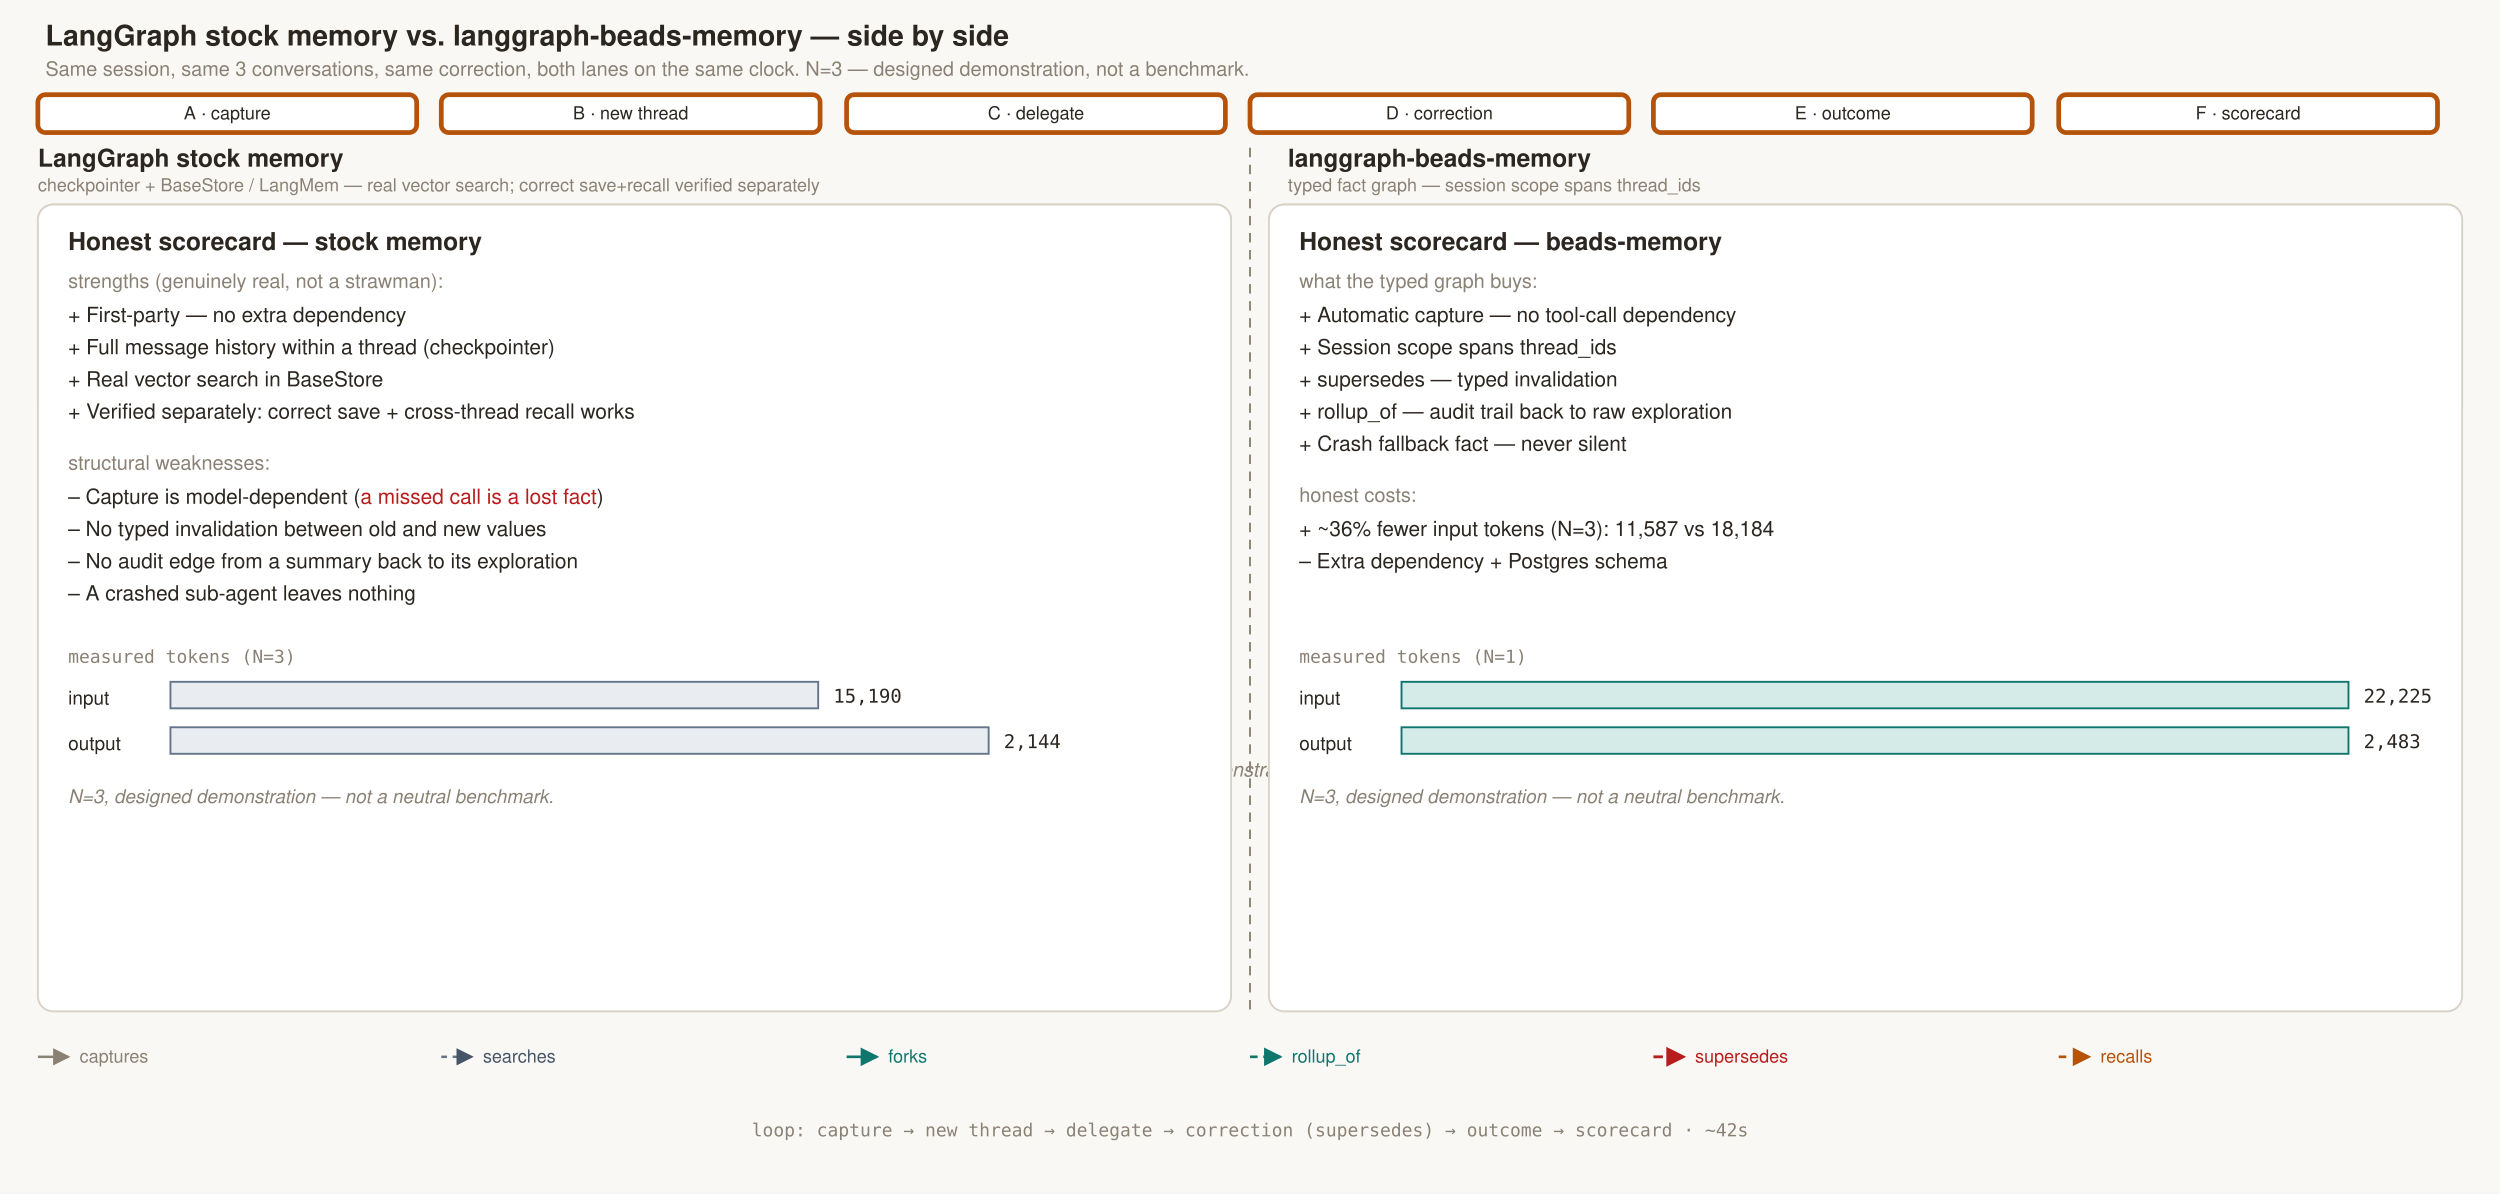
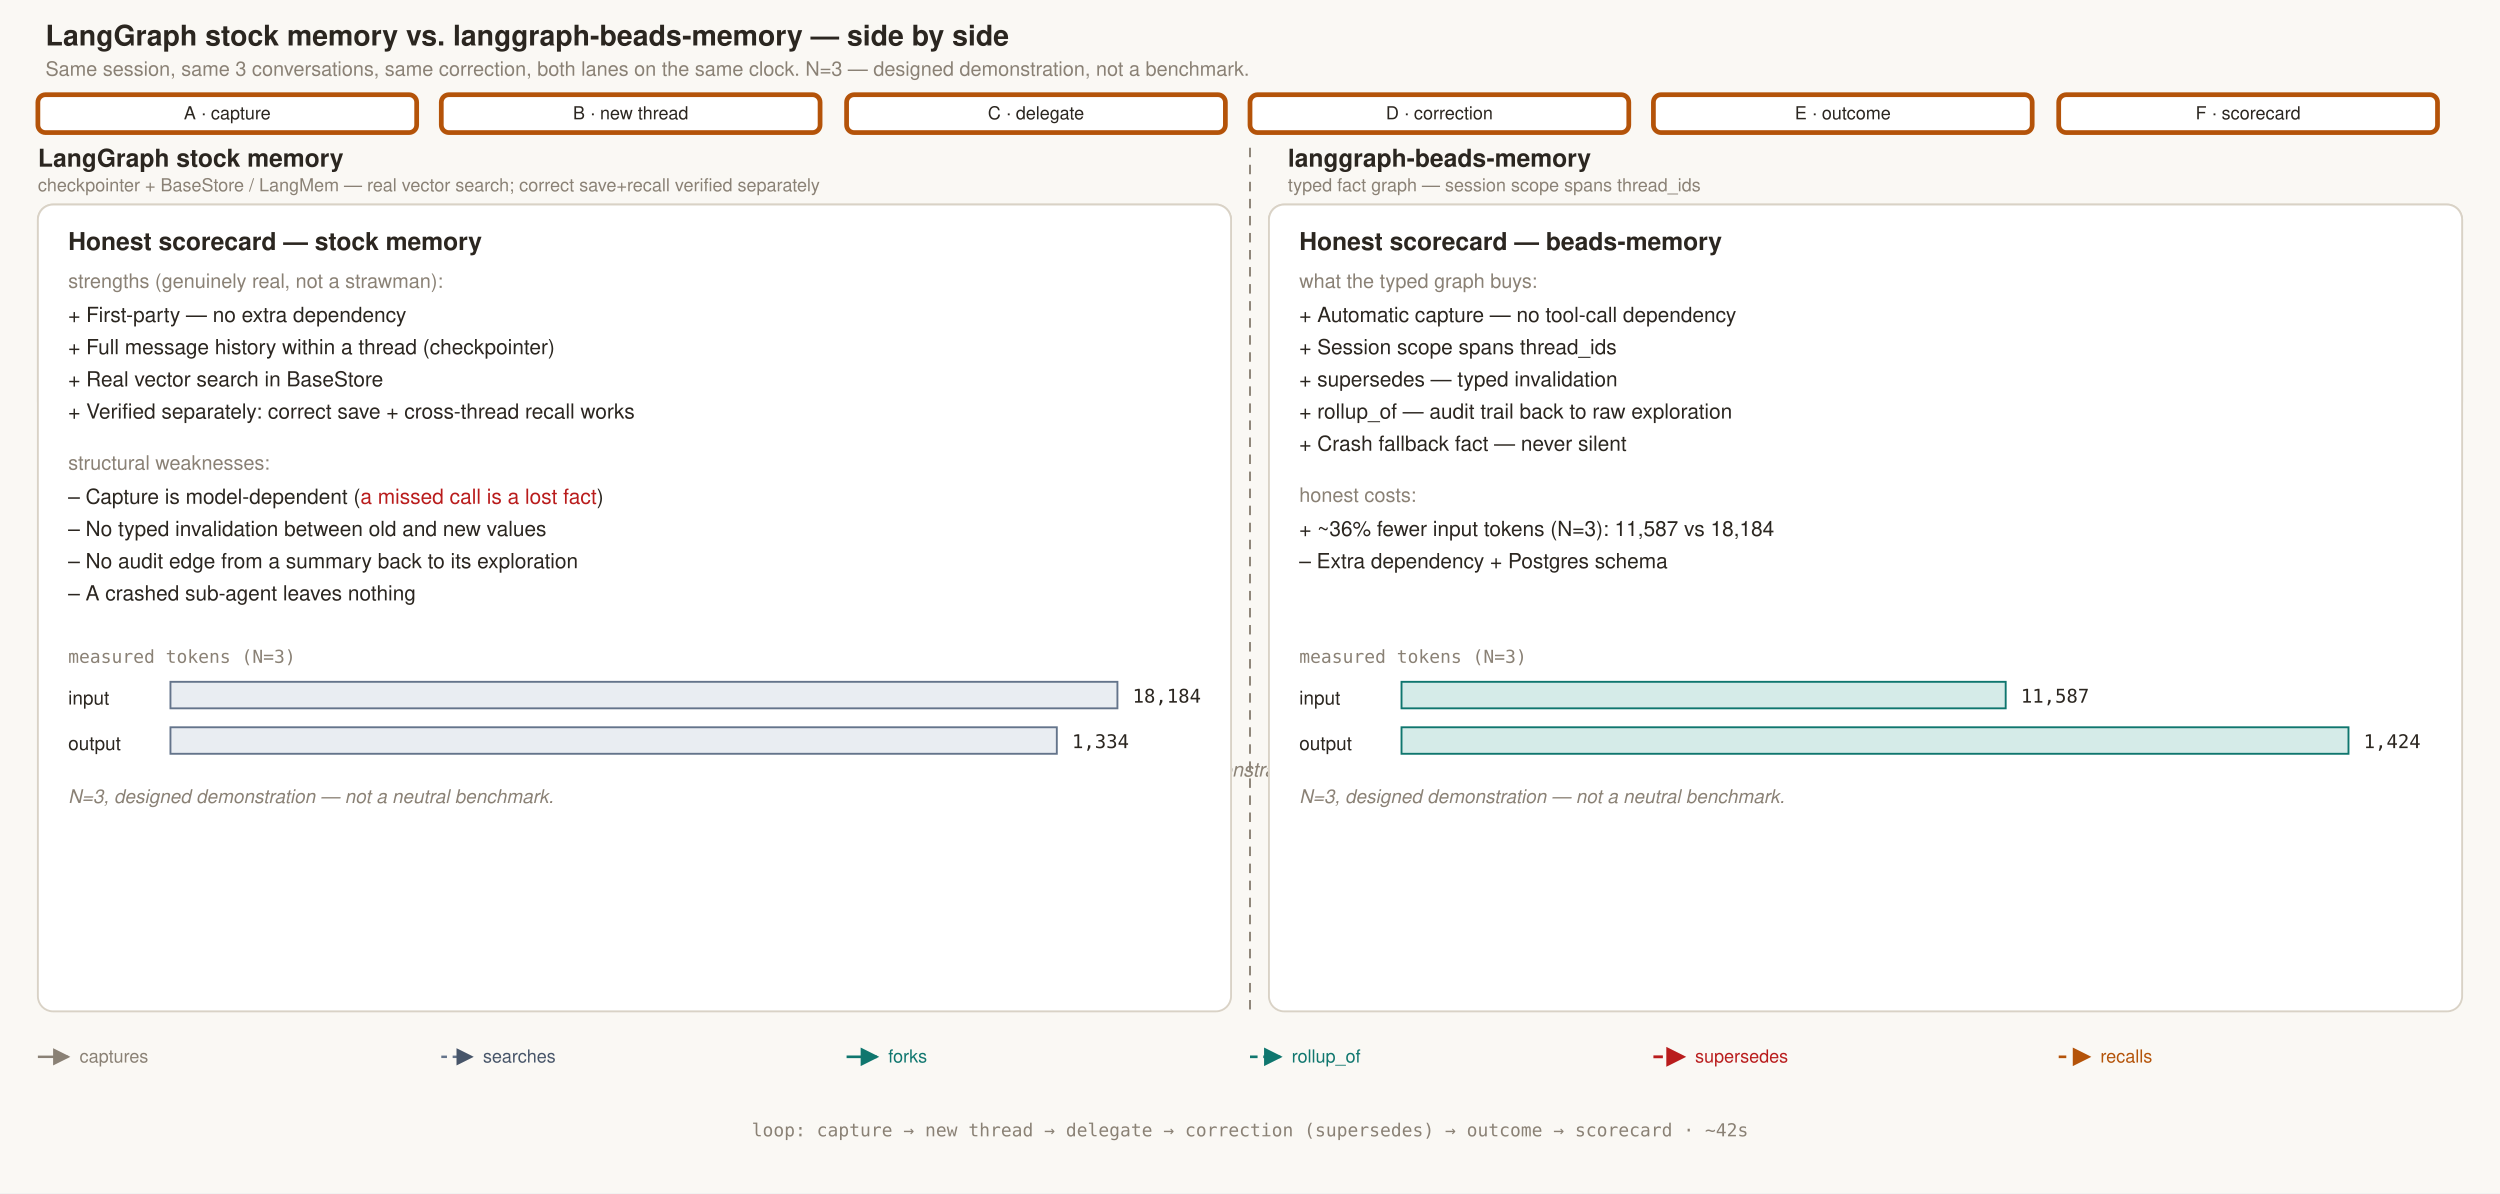
<svg xmlns="http://www.w3.org/2000/svg" viewBox="0 0 1320 630" width="1320" height="630" role="img" aria-label="Animated side-by-side comparison: LangGraph stock memory (checkpointer plus BaseStore and LangMem) versus langgraph-beads-memory (typed fact graph), run through the same three-conversation scenario. Phase A: a user states budget, self-host, and primary-source-only constraints; beads-memory captures the message and the turn's conclusion verbatim with no extraction LLM, while stock memory requires the agent to call manage_memory, which across three measured runs it did reliably, saving four whole unsplit blobs each time (checkpointer history within the thread is genuinely complete, too). Phase B: a new thread_id resets message history in both; beads-memory recalls top-K facts across threads automatically, while stock memory requires the agent to call search_memory, which it did in every run and which correctly returned the blobs it had saved. Phase C: three sub-agents research pgvector, qdrant, and weaviate; beads-memory forks isolated hash-suffixed namespaces and enforces conclude_task with rollup_of edges back to raw exploration, synthesizing a fallback fact if a sub-agent crashes; stock memory returns sub-agent results as plain messages with no isolation and no audit edge, and a crashed sub-agent returns nothing, silently. Phase D, the sharpest contrast: a budget correction from $100k to $50k. beads-memory writes a typed supersedes edge that flips the old fact to superseded, retired from retrieval but kept for audit; stock memory holds both values as separate documents with nothing marking which is current. Phase E, the measured outcome at N=3, a designed demonstration rather than a benchmark: beads-memory recommended Qdrant in all three runs and cited the corrected fifty thousand dollar budget in two of the three, quote, approximately $30,000 per year, well within our corrected budget of $50,000, end quote; stock memory recommended Weaviate in all three runs, roughly sixty thousand dollars a year and therefore over the revised budget, and cited no budget figure at all. Phase F is an honest scorecard: stock memory's real strengths are first-party simplicity, full history within a thread, real vector search in BaseStore, and cross-thread save and recall that worked in every measured run; at N=3 beads-memory used about 36 percent fewer input tokens, 11,587 versus 18,184, so its real cost is an extra dependency and Postgres schema rather than token overhead.">
  <style>
    .bg { fill: #faf8f4; }
    text { font-family: ui-sans-serif, system-ui, "Segoe UI", Helvetica, sans-serif; fill: #2b2620; }
    .mono { font-family: ui-monospace, "SF Mono", Menlo, Consolas, monospace; }
    .muted { fill: #8a8175; }
    .panelbox { fill: #ffffff; stroke: #d9d2c6; }
    .ghostbox { fill: none; stroke: #8a8175; stroke-dasharray: 5 4; }
    .lanebox { fill: #d5ebe8; stroke: #0f766e; }
    .stockbox { fill: #e9edf2; stroke: #64748b; }
    .stockDoc { fill: #dbe2ea; stroke: #475569; stroke-width: 2; }
    .string { stroke: #d9d2c6; stroke-width: 2.5; }
    .beadUser { fill: #f5e3cd; stroke: #b45309; stroke-width: 2; }
    .beadConcl { fill: #b45309; stroke: #b45309; stroke-width: 2; }
    .beadSum { fill: #0f766e; stroke: #0f766e; stroke-width: 2; }
    .beadFallback { fill: #ffffff; stroke: #8a8175; stroke-width: 2; stroke-dasharray: 3 2; }
    .flow { stroke: #8a8175; stroke-width: 1.3; fill: none; }
    .flowStock { stroke: #64748b; stroke-width: 1.3; fill: none; stroke-dasharray: 3 3; }
    .flowRecall { stroke: #b45309; stroke-width: 1.4; fill: none; stroke-dasharray: 4 4; }
    .flowAgent { stroke: #0f766e; stroke-width: 1.4; fill: none; }
    .flowRollup { stroke: #0f766e; stroke-width: 1.4; fill: none; stroke-dasharray: 4 3; }
    .flowFallback { stroke: #8a8175; stroke-width: 1.3; fill: none; stroke-dasharray: 3 3; }
    .edgeSup { stroke: #b91c1c; stroke-width: 1.5; fill: none; stroke-dasharray: 5 3; }
    .strike { stroke: #b91c1c; stroke-width: 2.2; }
    .hl { fill: none; stroke: #b45309; stroke-width: 2.5; }
    .cBead { fill: #b45309; }
    .cAgent { fill: #0f766e; }
    .cGone { fill: #b91c1c; }
    .cStock { fill: #475569; }

    @media (prefers-color-scheme: dark) {
      .bg { fill: #171512; }
      text { fill: #ece5da; }
      .muted { fill: #93897b; }
      .panelbox { fill: #201d19; stroke: #3b362e; }
      .ghostbox { stroke: #93897b; }
      .lanebox { fill: #12332f; stroke: #2dd4bf; }
      .stockbox { fill: #1c2431; stroke: #94a3b8; }
      .stockDoc { fill: #243040; stroke: #94a3b8; }
      .string { stroke: #3b362e; }
      .beadUser { fill: #3a2c17; stroke: #f59e0b; }
      .beadConcl { fill: #f59e0b; stroke: #f59e0b; }
      .beadSum { fill: #2dd4bf; stroke: #2dd4bf; }
      .beadFallback { fill: #201d19; stroke: #93897b; }
      .flow { stroke: #93897b; }
      .flowStock { stroke: #94a3b8; }
      .flowRecall { stroke: #f59e0b; }
      .flowAgent { stroke: #2dd4bf; }
      .flowRollup { stroke: #2dd4bf; }
      .flowFallback { stroke: #93897b; }
      .edgeSup { stroke: #f87171; }
      .strike { stroke: #f87171; }
      .hl { stroke: #f59e0b; }
      .cBead { fill: #f59e0b; }
      .cAgent { fill: #2dd4bf; }
      .cGone { fill: #f87171; }
      .cStock { fill: #94a3b8; }
    }

    /* 6 phases x 7s = 42s loop */
    .phA,.phB,.phC,.phD,.phE,.phF,.frameAE,.stA,.stC,.stD,.budgetBead {
      animation-duration: 42s; animation-iteration-count: infinite; animation-timing-function: ease;
    }
    .phA { animation-name: kA; } .phB { animation-name: kB; } .phC { animation-name: kC; }
    .phD { animation-name: kD; } .phE { animation-name: kE; } .phF { animation-name: kF; }
    .frameAE { animation-name: kFrameAE; }
    .stA { animation-name: kStA; } .stC { animation-name: kStC; } .stD { animation-name: kStD; }
    .budgetBead { animation-name: kBudgetBead; }

    /* phase-exclusive visibility: quick 0.6%-wide crossfade at each boundary, no lingering blank gap */
    @keyframes kA { 0%,16.067% { opacity: 1; } 16.667%,100% { opacity: 0; } }
    @keyframes kB { 0%,16.667% { opacity: 0; } 17.267%,32.733% { opacity: 1; } 33.333%,100% { opacity: 0; } }
    @keyframes kC { 0%,33.333% { opacity: 0; } 33.933%,49.4% { opacity: 1; } 50%,100% { opacity: 0; } }
    @keyframes kD { 0%,50% { opacity: 0; } 50.6%,66.067% { opacity: 1; } 66.667%,100% { opacity: 0; } }
    @keyframes kE { 0%,66.667% { opacity: 0; } 67.267%,82.733% { opacity: 1; } 83.333%,100% { opacity: 0; } }
    @keyframes kF { 0%,83.333% { opacity: 0; } 83.933%,99.4% { opacity: 1; } 100% { opacity: 0; } }

    /* the thread-panel frame covers phases A-E; phase F replaces it with the scorecard */
    @keyframes kFrameAE { 0%,82.733% { opacity: 1; } 83.333%,100% { opacity: 0; } }

    /* memory-store accumulation: appears once, then persists for the rest of the loop */
    @keyframes kStA { 0%,14% { opacity: 0; } 16%,100% { opacity: 1; } }
    @keyframes kStC { 0%,47% { opacity: 0; } 49%,100% { opacity: 1; } }
    @keyframes kStD { 0%,63% { opacity: 0; } 65%,100% { opacity: 1; } }
    /* the $100k bead: appears with the rest of phase A's captures, then dims once superseded in D */
    @keyframes kBudgetBead { 0%,14% { opacity: 0; } 16%,63% { opacity: 1; } 65%,100% { opacity: 0.35; } }

    @media (prefers-reduced-motion: reduce) {
      .phA,.phB,.phC,.phD,.phE,.frameAE,.stA,.stC,.stD,.budgetBead { animation: none; opacity: 0; }
      .phF { animation: none; opacity: 1; }
      .reducedSummary { opacity: 1; }
    }
    .reducedSummary { opacity: 0; }
  </style>
  <defs>
    <marker id="am" viewBox="0 0 8 8" refX="7" refY="4" markerWidth="7" markerHeight="7" orient="auto">
      <path d="M0 0 L8 4 L0 8 z" class="muted" fill="#8a8175" />
    </marker>
    <marker id="as" viewBox="0 0 8 8" refX="7" refY="4" markerWidth="7" markerHeight="7" orient="auto">
      <path d="M0 0 L8 4 L0 8 z" class="cStock" fill="#64748b" />
    </marker>
    <marker id="ab" viewBox="0 0 8 8" refX="7" refY="4" markerWidth="7" markerHeight="7" orient="auto">
      <path d="M0 0 L8 4 L0 8 z" class="cBead" fill="#b45309" />
    </marker>
    <marker id="aa" viewBox="0 0 8 8" refX="7" refY="4" markerWidth="7" markerHeight="7" orient="auto">
      <path d="M0 0 L8 4 L0 8 z" class="cAgent" fill="#0f766e" />
    </marker>
    <marker id="ag" viewBox="0 0 8 8" refX="7" refY="4" markerWidth="7" markerHeight="7" orient="auto">
      <path d="M0 0 L8 4 L0 8 z" class="cGone" fill="#b91c1c" />
    </marker>
  </defs>
  <rect class="bg" x="0" y="0" width="1320" height="630" />
  <text x="24" y="24" font-size="15" font-weight="650">LangGraph stock memory vs. langgraph-beads-memory — side by side</text>
  <text x="24" y="40" font-size="10.5" class="muted">Same session, same 3 conversations, same correction, both lanes on the same clock. N=3 — designed demonstration, not a benchmark.</text>
  <g font-size="9.5" class="mono muted">
    <rect x="20" y="50" width="200" height="20" rx="4" class="panelbox" />
    <text x="120" y="63" text-anchor="middle">A · capture</text>
    <rect x="233" y="50" width="200" height="20" rx="4" class="panelbox" />
    <text x="333" y="63" text-anchor="middle">B · new thread</text>
    <rect x="447" y="50" width="200" height="20" rx="4" class="panelbox" />
    <text x="547" y="63" text-anchor="middle">C · delegate</text>
    <rect x="660" y="50" width="200" height="20" rx="4" class="panelbox" />
    <text x="760" y="63" text-anchor="middle">D · correction</text>
    <rect x="873" y="50" width="200" height="20" rx="4" class="panelbox" />
    <text x="973" y="63" text-anchor="middle">E · outcome</text>
    <rect x="1087" y="50" width="200" height="20" rx="4" class="panelbox" />
    <text x="1187" y="63" text-anchor="middle">F · scorecard</text>
  </g>
  <g class="phA">
    <rect x="20" y="50" width="200" height="20" rx="4" class="hl" />
  </g>
  <g class="phB">
    <rect x="233" y="50" width="200" height="20" rx="4" class="hl" />
  </g>
  <g class="phC">
    <rect x="447" y="50" width="200" height="20" rx="4" class="hl" />
  </g>
  <g class="phD">
    <rect x="660" y="50" width="200" height="20" rx="4" class="hl" />
  </g>
  <g class="phE">
    <rect x="873" y="50" width="200" height="20" rx="4" class="hl" />
  </g>
  <g class="phF">
    <rect x="1087" y="50" width="200" height="20" rx="4" class="hl" />
  </g>
  <text x="20" y="88" font-size="13" font-weight="650">LangGraph stock memory</text>
  <text x="20" y="101" font-size="9.5" class="muted">checkpointer + BaseStore / LangMem — real vector search; correct save+recall verified separately</text>
  <text x="680" y="88" font-size="13" font-weight="650">langgraph-beads-memory</text>
  <text x="680" y="101" font-size="9.5" class="muted">typed fact graph — session scope spans thread_ids</text>
  <line x1="660" y1="78" x2="660" y2="534" class="ghostbox" />
  <rect x="20" y="108" width="630" height="112" rx="8" class="panelbox frameAE" />
  <rect x="670" y="108" width="630" height="112" rx="8" class="panelbox frameAE" />
  <g class="phA">
    <text x="32" y="126" font-size="11" class="mono muted">conversation 1 · thread_id: t1</text>
    <text x="32" y="143" font-size="12">"Pick us a vector DB. Budget <tspan font-weight="650">$100k</tspan>,</text>
    <text x="32" y="160" font-size="12">must <tspan font-weight="650">self-host</tspan>, <tspan font-weight="650">primary sources</tspan> only."</text>
    <text x="32" y="180" font-size="10.5" class="muted">checkpointer: full message history, this thread ✓</text>
    <text x="32" y="197" font-size="10.5" class="cStock">agent must call manage_memory() to persist anything</text>
    <path d="M330 220 C 330 270, 250 340, 175 356" class="flowStock" marker-end="url(#as)" />
    <text x="345" y="270" font-size="10.5" class="cStock">manage_memory(user_input) — an explicit tool call</text>
    <text x="345" y="286" font-size="10.5" class="muted">N=3: called 4x — saves whole unsplit blobs</text>
    <text x="682" y="126" font-size="11" class="mono muted">conversation 1 · thread_id: t1</text>
    <text x="682" y="143" font-size="12">"Pick us a vector DB. Budget <tspan font-weight="650">$100k</tspan>,</text>
    <text x="682" y="160" font-size="12">must <tspan font-weight="650">self-host</tspan>, <tspan font-weight="650">primary sources</tspan> only."</text>
    <text x="682" y="180" font-size="10.5" class="muted">agent → final recommendation ◆</text>
    <text x="682" y="197" font-size="10.5" class="muted">captured verbatim — no extraction LLM, no tool call</text>
    <path d="M700 220 C 700 300, 700 380, 700 442" class="flow" marker-end="url(#am)" />
    <path d="M770 220 C 770 300, 770 380, 770 442" class="flow" marker-end="url(#am)" />
    <path d="M840 220 C 840 300, 840 380, 840 442" class="flow" marker-end="url(#am)" />
    <path d="M910 214 C 910 300, 910 380, 910 442" class="flow" marker-end="url(#am)" />
    <text x="790" y="260" font-size="10.5" class="muted">captures — user_input + conclusion,</text>
    <text x="790" y="276" font-size="10.5" class="muted">verbatim, no extraction LLM</text>
  </g>
  <g class="phB">
    <text x="32" y="126" font-size="11" class="mono muted">conversation 2 · thread_id: t2 (new)</text>
    <text x="32" y="146" font-size="12">message history resets — new thread_id</text>
    <text x="32" y="168" font-size="10.5" class="cStock">agent must decide to call search_memory() to recall</text>
    <text x="32" y="185" font-size="10.5" class="muted">anything it previously chose to save</text>
    <path d="M175 356 C 250 320, 300 260, 330 220" class="flowStock" marker-end="url(#as)" />
    <text x="345" y="270" font-size="10.5" class="cStock">search_memory("budget, self-host, db")?</text>
    <text x="345" y="286" font-size="10.5" class="muted">N=3: returns the saved blobs ✓</text>
    <text x="682" y="126" font-size="11" class="mono muted">conversation 2 · thread_id: t2 (new)</text>
    <text x="682" y="146" font-size="12">"Investigate our options in depth."</text>
    <path d="M700 442 C 700 380, 700 300, 700 220" class="flowRecall" marker-end="url(#ab)" />
    <path d="M770 442 C 770 380, 770 300, 770 220" class="flowRecall" marker-end="url(#ab)" />
    <text x="790" y="176" font-size="10.5" class="cBead">recalls: top-K by similarity</text>
    <text x="790" y="192" font-size="10.5" class="cBead">+ short ids, injected automatically</text>
  </g>
  <g class="phC">
    <text x="32" y="126" font-size="11" class="mono muted">t2 — delegating research</text>
    <text x="32" y="143" font-size="11" class="muted">supervisor invokes 3 sub-agents</text>
    <path d="M330 220 C 260 232, 180 242, 135 250" class="flow" marker-end="url(#am)" />
    <path d="M330 220 L 315 250" class="flow" marker-end="url(#am)" />
    <path d="M330 220 C 400 232, 460 242, 495 250" class="flow" marker-end="url(#am)" />
    <text x="335" y="238" font-size="9.5" class="muted" text-anchor="middle">invoke</text>
    <rect x="60" y="250" width="150" height="70" rx="7" class="stockbox" />
    <text x="70" y="268" font-size="10" class="mono">pgvector agent</text>
    <text x="70" y="282" font-size="9" class="mono muted">(subgraph call)</text>
    <rect x="240" y="250" width="150" height="70" rx="7" class="stockbox" />
    <text x="250" y="268" font-size="10" class="mono">qdrant agent</text>
    <text x="250" y="282" font-size="9" class="mono muted">(subgraph call)</text>
    <rect x="420" y="250" width="150" height="70" rx="7" class="stockbox" />
    <text x="430" y="268" font-size="10" class="mono">weaviate agent</text>
    <text x="430" y="282" font-size="9" class="mono muted">(subgraph call)</text>
    <line x1="488" y1="278" x2="502" y2="292" class="edgeSup" />
    <line x1="502" y1="278" x2="488" y2="292" class="edgeSup" />
    <path d="M135 320 C 200 355, 260 380, 300 400" class="flow" marker-end="url(#am)" />
    <path d="M315 320 C 310 355, 305 380, 300 400" class="flow" marker-end="url(#am)" />
    <text x="310" y="360" font-size="10" class="muted">returns as messages</text>
    <text x="310" y="374" font-size="9.5" class="muted">no edge back to the exploration</text>
    <text x="495" y="335" font-size="9" class="cGone" text-anchor="middle">crash — returns nothing,</text>
    <text x="495" y="348" font-size="9" class="cGone" text-anchor="middle">parent unaware, silently</text>
    <text x="682" y="126" font-size="11" class="mono muted">t2 — delegating research</text>
    <text x="682" y="143" font-size="11" class="muted">supervisor forks 3 isolated namespaces</text>
    <path d="M985 220 C 900 232, 820 242, 775 250" class="flowAgent" marker-end="url(#aa)" />
    <path d="M985 220 L 955 250" class="flowAgent" marker-end="url(#aa)" />
    <path d="M985 220 C 1070 232, 1110 242, 1135 250" class="flowAgent" marker-end="url(#aa)" />
    <text x="985" y="238" font-size="9.5" class="cAgent" text-anchor="middle">forks: hash-suffixed namespace each</text>
    <rect x="700" y="250" width="150" height="70" rx="7" class="lanebox" />
    <text x="710" y="268" font-size="10" class="mono">pgvector</text>
    <text x="710" y="282" font-size="9" class="mono muted">task/sub-3f2a</text>
    <rect x="880" y="250" width="150" height="70" rx="7" class="lanebox" />
    <text x="890" y="268" font-size="10" class="mono">qdrant</text>
    <text x="890" y="282" font-size="9" class="mono muted">task/sub-91cc</text>
    <rect x="1060" y="250" width="150" height="70" rx="7" class="lanebox" />
    <text x="1070" y="268" font-size="10" class="mono">weaviate</text>
    <text x="1070" y="282" font-size="9" class="mono muted">task/sub-d04e</text>
    <circle cx="865" cy="285" r="7" fill="none" class="edgeSup" />
    <line x1="861" y1="281" x2="869" y2="289" class="edgeSup" />
    <text x="865" y="345" font-size="9" class="cGone" text-anchor="middle">siblings never see each other</text>
    <line x1="1128" y1="278" x2="1142" y2="292" class="edgeSup" />
    <line x1="1142" y1="278" x2="1128" y2="292" class="edgeSup" />
    <path d="M775 320 C 850 380, 950 420, 990 442" class="flowRollup" marker-end="url(#aa)" />
    <path d="M955 320 C 1000 380, 1040 420, 1060 442" class="flowRollup" marker-end="url(#aa)" />
    <path d="M1135 320 C 1135 380, 1132 420, 1130 442" class="flowFallback" marker-end="url(#am)" />
    <text x="900" y="382" font-size="9.5" class="cAgent" text-anchor="middle">conclude_task (enforced) →</text>
    <text x="900" y="395" font-size="9.5" class="cAgent" text-anchor="middle">one Σ each, rollup_of raw facts</text>
    <text x="1135" y="335" font-size="9" class="cGone" text-anchor="middle">no call —</text>
    <text x="1135" y="348" font-size="8.5" class="muted" text-anchor="middle">wrapper synthesizes; rollup_of still recorded</text>
  </g>
  <g class="phD">
    <text x="32" y="126" font-size="11" class="mono muted">t2 — correction</text>
    <text x="32" y="146" font-size="12">"Correction: budget is <tspan font-weight="650">$50k</tspan>, not $100k."</text>
    <text x="32" y="166" font-size="10.5" class="cStock">the correction becomes a second document</text>
    <text x="32" y="182" font-size="9.5" class="muted">(both values stored — nothing marks which is current)</text>
    <rect x="140" y="248" width="130" height="56" rx="6" class="stockDoc" />
    <text x="205" y="272" font-size="10" text-anchor="middle" class="mono">budget:</text>
    <text x="205" y="288" font-size="11" text-anchor="middle" class="mono" font-weight="650">$100k</text>
    <rect x="320" y="248" width="130" height="56" rx="6" class="stockDoc" />
    <text x="385" y="272" font-size="10" text-anchor="middle" class="mono">budget:</text>
    <text x="385" y="288" font-size="11" text-anchor="middle" class="mono" font-weight="650">$50k</text>
    <path d="M270 300 C 300 330, 320 330, 350 302" class="flowStock" marker-end="url(#as)" />
    <path d="M350 302 C 320 330, 300 330, 270 300" class="flowStock" marker-end="url(#as)" />
    <text x="310" y="352" font-size="10" class="cGone" text-anchor="middle">both retrievable — nothing marks</text>
    <text x="310" y="366" font-size="10" class="cGone" text-anchor="middle">which value is current</text>
    <text x="682" y="126" font-size="11" class="mono muted">t2 — correction</text>
    <text x="682" y="146" font-size="12">"Correction: budget is <tspan font-weight="650">$50k</tspan>, not $100k."</text>
    <text x="682" y="166" font-size="10.5" class="cGone">remember_fact() writes a typed supersedes edge</text>
    <text x="682" y="182" font-size="9.5" class="muted">stale $100k flips to superseded — retired, kept for audit</text>
    <path d="M1220 220 C 1220 300, 1220 380, 1220 442" class="flow" marker-end="url(#am)" />
    <text x="1000" y="270" font-size="10.5" class="muted">captures the correction as a new fact</text>
  </g>
  <g class="phE">
    <text x="32" y="126" font-size="11" class="mono muted">conversation 3 · thread_id: t3 (new)</text>
    <text x="32" y="146" font-size="12">"So — which DB should we pick, and why?"</text>
    <text x="32" y="166" font-size="10.5" class="muted">measured (3/3 runs): no budget figure at all —</text>
    <text x="32" y="184" font-size="11">"...<tspan font-weight="650">Weaviate</tspan> is the most suitable choice."</text>
    <text x="32" y="201" font-size="10.5" class="cGone">≈$60k/yr — over the revised $50k budget</text>
    <path d="M175 356 C 250 320, 300 260, 330 220" class="flowStock" marker-end="url(#as)" />
    <text x="345" y="270" font-size="10.5" class="cStock">recalls blobs — but not which budget is current</text>
    <text x="682" y="126" font-size="11" class="mono muted">conversation 3 · thread_id: t3 (new)</text>
    <text x="682" y="146" font-size="12">"So — which DB should we pick, and why?"</text>
    <text x="682" y="166" font-size="10.5" class="muted">measured (revised budget cited 2/3 runs):</text>
    <text x="682" y="184" font-size="11">"...approximately $30,000 per year, well within</text>
    <text x="682" y="201" font-size="11">our corrected budget of $50,000." — <tspan font-weight="650">Qdrant</tspan> 3/3 ✓</text>
    <path d="M770 442 C 770 380, 770 300, 770 220" class="flowRecall" marker-end="url(#ab)" />
    <path d="M1220 442 C 1220 380, 1220 300, 1220 220" class="flowRecall" marker-end="url(#ab)" />
    <text x="990" y="260" font-size="10.5" class="cBead" text-anchor="middle">recalls active facts only —</text>
    <text x="990" y="276" font-size="10.5" class="cBead" text-anchor="middle">superseded $100k stays excluded</text>
    <text x="660" y="410" font-size="10.5" class="muted" text-anchor="middle" font-style="italic">N=3 — designed demonstration, not a benchmark.</text>
  </g>
  <text x="40" y="428" font-size="9.5" class="mono muted frameAE">BaseStore (namespaced KV documents)</text>
  <text x="680" y="428" font-size="9.5" class="mono muted frameAE">fact graph (session-scoped)</text>
  <line x1="670" y1="452" x2="1290" y2="452" class="string frameAE" />
  <g class="stA">
    <rect x="40" y="438" width="170" height="30" rx="5" class="ghostbox" />
    <text x="125" y="457" font-size="9.5" text-anchor="middle" class="muted">manage_memory: 4 blobs saved ✓</text>
  </g>
  <g class="stC">
    <rect x="230" y="438" width="240" height="30" rx="5" class="ghostbox" />
    <text x="350" y="457" font-size="9" text-anchor="middle" class="muted">delegation → messages only, not persisted</text>
  </g>
  <g class="stA budgetBead">
    <circle cx="700" cy="452" r="10" class="beadUser" />
    <text x="700" y="476" font-size="9" text-anchor="middle" class="mono">$100k</text>
  </g>
  <g class="stA">
    <circle cx="770" cy="452" r="10" class="beadUser" />
    <text x="770" y="476" font-size="9" text-anchor="middle" class="mono">selfhost</text>
    <circle cx="840" cy="452" r="10" class="beadUser" />
    <text x="840" y="476" font-size="9" text-anchor="middle" class="mono">primary</text>
    <circle cx="910" cy="452" r="10" class="beadConcl" />
    <text x="910" y="476" font-size="9" text-anchor="middle" class="mono">concl◆</text>
  </g>
  <g class="stC">
    <circle cx="990" cy="452" r="10" class="beadSum" />
    <text x="990" y="476" font-size="9" text-anchor="middle" class="mono">pgvΣ</text>
    <circle cx="1060" cy="452" r="10" class="beadSum" />
    <text x="1060" y="476" font-size="9" text-anchor="middle" class="mono">qdrΣ</text>
    <circle cx="1130" cy="452" r="10" class="beadFallback" />
    <text x="1130" y="476" font-size="9" text-anchor="middle" class="mono">wvtΣ*</text>
  </g>
  <g class="stD">
    <circle cx="1220" cy="452" r="10" class="beadUser" />
    <text x="1220" y="476" font-size="9" text-anchor="middle" class="mono">$50k</text>
    <path d="M1208 444 C 1000 388, 800 388, 714 444" class="edgeSup" marker-end="url(#ag)" />
    <line x1="690" y1="444" x2="710" y2="462" class="strike" />
    <text x="960" y="378" font-size="10.5" class="cGone" text-anchor="middle">supersedes — stale retired, kept for audit</text>
  </g>
  <g font-size="11">
    <text class="phA" x="20" y="498">Within a thread, the checkpointer keeps full history — genuinely solid. Cross-thread continuity needs</text>
    <text class="phA" x="20" y="516">the agent to call manage_memory — it did, 4x, in every measured run.</text>
    <text class="phB" x="20" y="498">A new thread_id means fresh message history. Continuity now depends on the agent choosing to</text>
    <text class="phB" x="20" y="516">search_memory — and on something having been saved to find.</text>
    <text class="phC" x="20" y="498">Sub-agent results return as messages into the parent's history. No enforced boundary between</text>
    <text class="phC" x="20" y="516">siblings, and no edge from a conclusion back to the exploration that produced it.</text>
    <text class="phD" x="20" y="498">A correction would become a second, separate document. Nothing marks which one is current —</text>
    <text class="phD" x="20" y="516">similarity search can return either value.</text>
    <text class="phE" x="20" y="498">Real answer (run 0): no budget figure mentioned, ending with a request for "any additional</text>
    <text class="phE" x="20" y="516">information or constraints."</text>
    <text class="phA" x="680" y="498">Every user message and the turn's final answer are captured as facts automatically — verbatim,</text>
    <text class="phA" x="680" y="516">no extraction LLM, no tool-call decision required.</text>
    <text class="phB" x="680" y="498">Session scope spans thread_ids. Relevant facts are recalled by similarity and injected automatically,</text>
    <text class="phB" x="680" y="516">with short ids the agent can cite.</text>
    <text class="phC" x="680" y="498">Each sub-agent forks an isolated, hash-suffixed namespace and cannot see its siblings. conclude_task</text>
    <text class="phC" x="680" y="516">is enforced; a crash still yields a synthesized fallback fact — nothing vanishes silently.</text>
    <text class="phD" x="680" y="498">A typed supersedes edge flips the old fact to superseded — retired from retrieval, kept for audit.</text>
    <text class="phD" x="680" y="516">Only $50k is retrievable now.</text>
    <text class="phE" x="680" y="498">Measured: Qdrant picked 3/3, citing the corrected $50k budget in 2 of 3 runs. The baseline</text>
    <text class="phE" x="680" y="516">picked Weaviate 3/3 (≈$60k) and cited no budget figure at all.</text>
  </g>
  <g class="phF">
    <rect x="20" y="108" width="630" height="426" rx="8" class="panelbox" />
    <text x="36" y="132" font-size="13" font-weight="650">Honest scorecard — stock memory</text>
    <text x="36" y="152" font-size="10.5" class="muted">strengths (genuinely real, not a strawman):</text>
    <text x="36" y="170" font-size="11">+ First-party — no extra dependency</text>
    <text x="36" y="187" font-size="11">+ Full message history within a thread (checkpointer)</text>
    <text x="36" y="204" font-size="11">+ Real vector search in BaseStore</text>
    <text x="36" y="221" font-size="11">+ Verified separately: correct save + cross-thread recall works</text>
    <text x="36" y="248" font-size="10.5" class="muted">structural weaknesses:</text>
    <text x="36" y="266" font-size="11">– Capture is model-dependent (<tspan class="cGone">a missed call is a lost fact</tspan>)</text>
    <text x="36" y="283" font-size="11">– No typed invalidation between old and new values</text>
    <text x="36" y="300" font-size="11">– No audit edge from a summary back to its exploration</text>
    <text x="36" y="317" font-size="11">– A crashed sub-agent leaves nothing</text>
    <text x="36" y="350" font-size="9.5" class="mono muted">measured tokens (N=3)</text>
    <text x="36" y="372" font-size="10">input</text>
-     <rect x="90" y="360" width="342" height="14" class="stockbox" />
-     <text x="440" y="371" font-size="10" class="mono">15,190</text>
+     <rect x="90" y="360" width="500" height="14" class="stockbox" />
+     <text x="598" y="371" font-size="10" class="mono">18,184</text>
    <text x="36" y="396" font-size="10">output</text>
-     <rect x="90" y="384" width="432" height="14" class="stockbox" />
-     <text x="530" y="395" font-size="10" class="mono">2,144</text>
+     <rect x="90" y="384" width="468" height="14" class="stockbox" />
+     <text x="566" y="395" font-size="10" class="mono">1,334</text>
    <text x="36" y="424" font-size="10" class="muted" font-style="italic">N=3, designed demonstration — not a neutral benchmark.</text>
    <rect x="670" y="108" width="630" height="426" rx="8" class="panelbox" />
    <text x="686" y="132" font-size="13" font-weight="650">Honest scorecard — beads-memory</text>
    <text x="686" y="152" font-size="10.5" class="muted">what the typed graph buys:</text>
    <text x="686" y="170" font-size="11">+ Automatic capture — no tool-call dependency</text>
    <text x="686" y="187" font-size="11">+ Session scope spans thread_ids</text>
    <text x="686" y="204" font-size="11">+ supersedes — typed invalidation</text>
    <text x="686" y="221" font-size="11">+ rollup_of — audit trail back to raw exploration</text>
    <text x="686" y="238" font-size="11">+ Crash fallback fact — never silent</text>
    <text x="686" y="265" font-size="10.5" class="muted">honest costs:</text>
    <text x="686" y="283" font-size="11">+ ~36% fewer input tokens (N=3): 11,587 vs 18,184</text>
    <text x="686" y="300" font-size="11">– Extra dependency + Postgres schema</text>
-     <text x="686" y="350" font-size="9.5" class="mono muted">measured tokens (N=1)</text>
+     <text x="686" y="350" font-size="9.5" class="mono muted">measured tokens (N=3)</text>
    <text x="686" y="372" font-size="10">input</text>
-     <rect x="740" y="360" width="500" height="14" class="lanebox" />
-     <text x="1248" y="371" font-size="10" class="mono">22,225</text>
+     <rect x="740" y="360" width="319" height="14" class="lanebox" />
+     <text x="1067" y="371" font-size="10" class="mono">11,587</text>
    <text x="686" y="396" font-size="10">output</text>
    <rect x="740" y="384" width="500" height="14" class="lanebox" />
-     <text x="1248" y="395" font-size="10" class="mono">2,483</text>
+     <text x="1248" y="395" font-size="10" class="mono">1,424</text>
    <text x="686" y="424" font-size="10" class="muted" font-style="italic">N=3, designed demonstration — not a neutral benchmark.</text>
  </g>
  <g font-size="9.5" class="mono">
    <line x1="20" y1="558" x2="36" y2="558" class="flow" marker-end="url(#am)" />
    <text x="42" y="561" class="muted">captures</text>
    <line x1="233" y1="558" x2="249" y2="558" class="flowStock" marker-end="url(#as)" />
    <text x="255" y="561" class="cStock">searches</text>
    <line x1="447" y1="558" x2="463" y2="558" class="flowAgent" marker-end="url(#aa)" />
    <text x="469" y="561" class="cAgent">forks</text>
    <line x1="660" y1="558" x2="676" y2="558" class="flowRollup" marker-end="url(#aa)" />
    <text x="682" y="561" class="cAgent">rollup_of</text>
    <line x1="873" y1="558" x2="889" y2="558" class="edgeSup" marker-end="url(#ag)" />
    <text x="895" y="561" class="cGone">supersedes</text>
    <line x1="1087" y1="558" x2="1103" y2="558" class="flowRecall" marker-end="url(#ab)" />
    <text x="1109" y="561" class="cBead">recalls</text>
  </g>
  <text x="660" y="600" font-size="9.5" class="mono muted" text-anchor="middle">loop: capture → new thread → delegate → correction (supersedes) → outcome → scorecard · ~42s</text>
  <g class="reducedSummary" font-size="11">
    <text x="40" y="150" font-weight="650">Same session, three conversations, one correction — both memory designs, side by side.</text>
    <text x="40" y="168" class="muted">(N=3 — designed demonstration, not a benchmark.)</text>
    <text x="40" y="194">Capture: beads-memory saves every user message and final answer automatically; stock memory needs</text>
    <text x="40" y="211">the agent to call manage_memory — it didn't, in run 0 (checkpointer history within-thread is solid).</text>
    <text x="40" y="237">New thread: beads-memory recalls top-K facts across thread_ids automatically; stock memory needs the</text>
    <text x="40" y="254">agent to call search_memory, and found nothing saved.</text>
    <text x="40" y="280">Delegation: beads-memory forks isolated namespaces with enforced conclude_task and rollup_of audit</text>
    <text x="40" y="297">edges, plus a crash fallback fact; stock memory returns results as plain messages with no isolation,</text>
    <text x="40" y="314">no audit edge, and a crashed sub-agent returns nothing, silently.</text>
    <text x="40" y="340">Correction ($100k → $50k): beads-memory flips a typed supersedes edge — old value retired, kept for</text>
    <text x="40" y="357">audit. Stock memory would hold both values with nothing marking which is current.</text>
    <text x="40" y="383">Measured N=3: beads-memory picked Qdrant 3/3 and cited the corrected $50k budget 2/3. Stock</text>
    <text x="40" y="400">memory picked Weaviate 3/3 (≈$60k, over budget) and cited no budget figure at all.</text>
    <text x="40" y="426">Measured N=3: beads-memory used ~36% FEWER input tokens (11,587 vs 18,184). Its real cost is an extra</text>
    <text x="40" y="443">dependency and Postgres schema. See the scorecard panels below for the full breakdown.</text>
  </g>
</svg>
